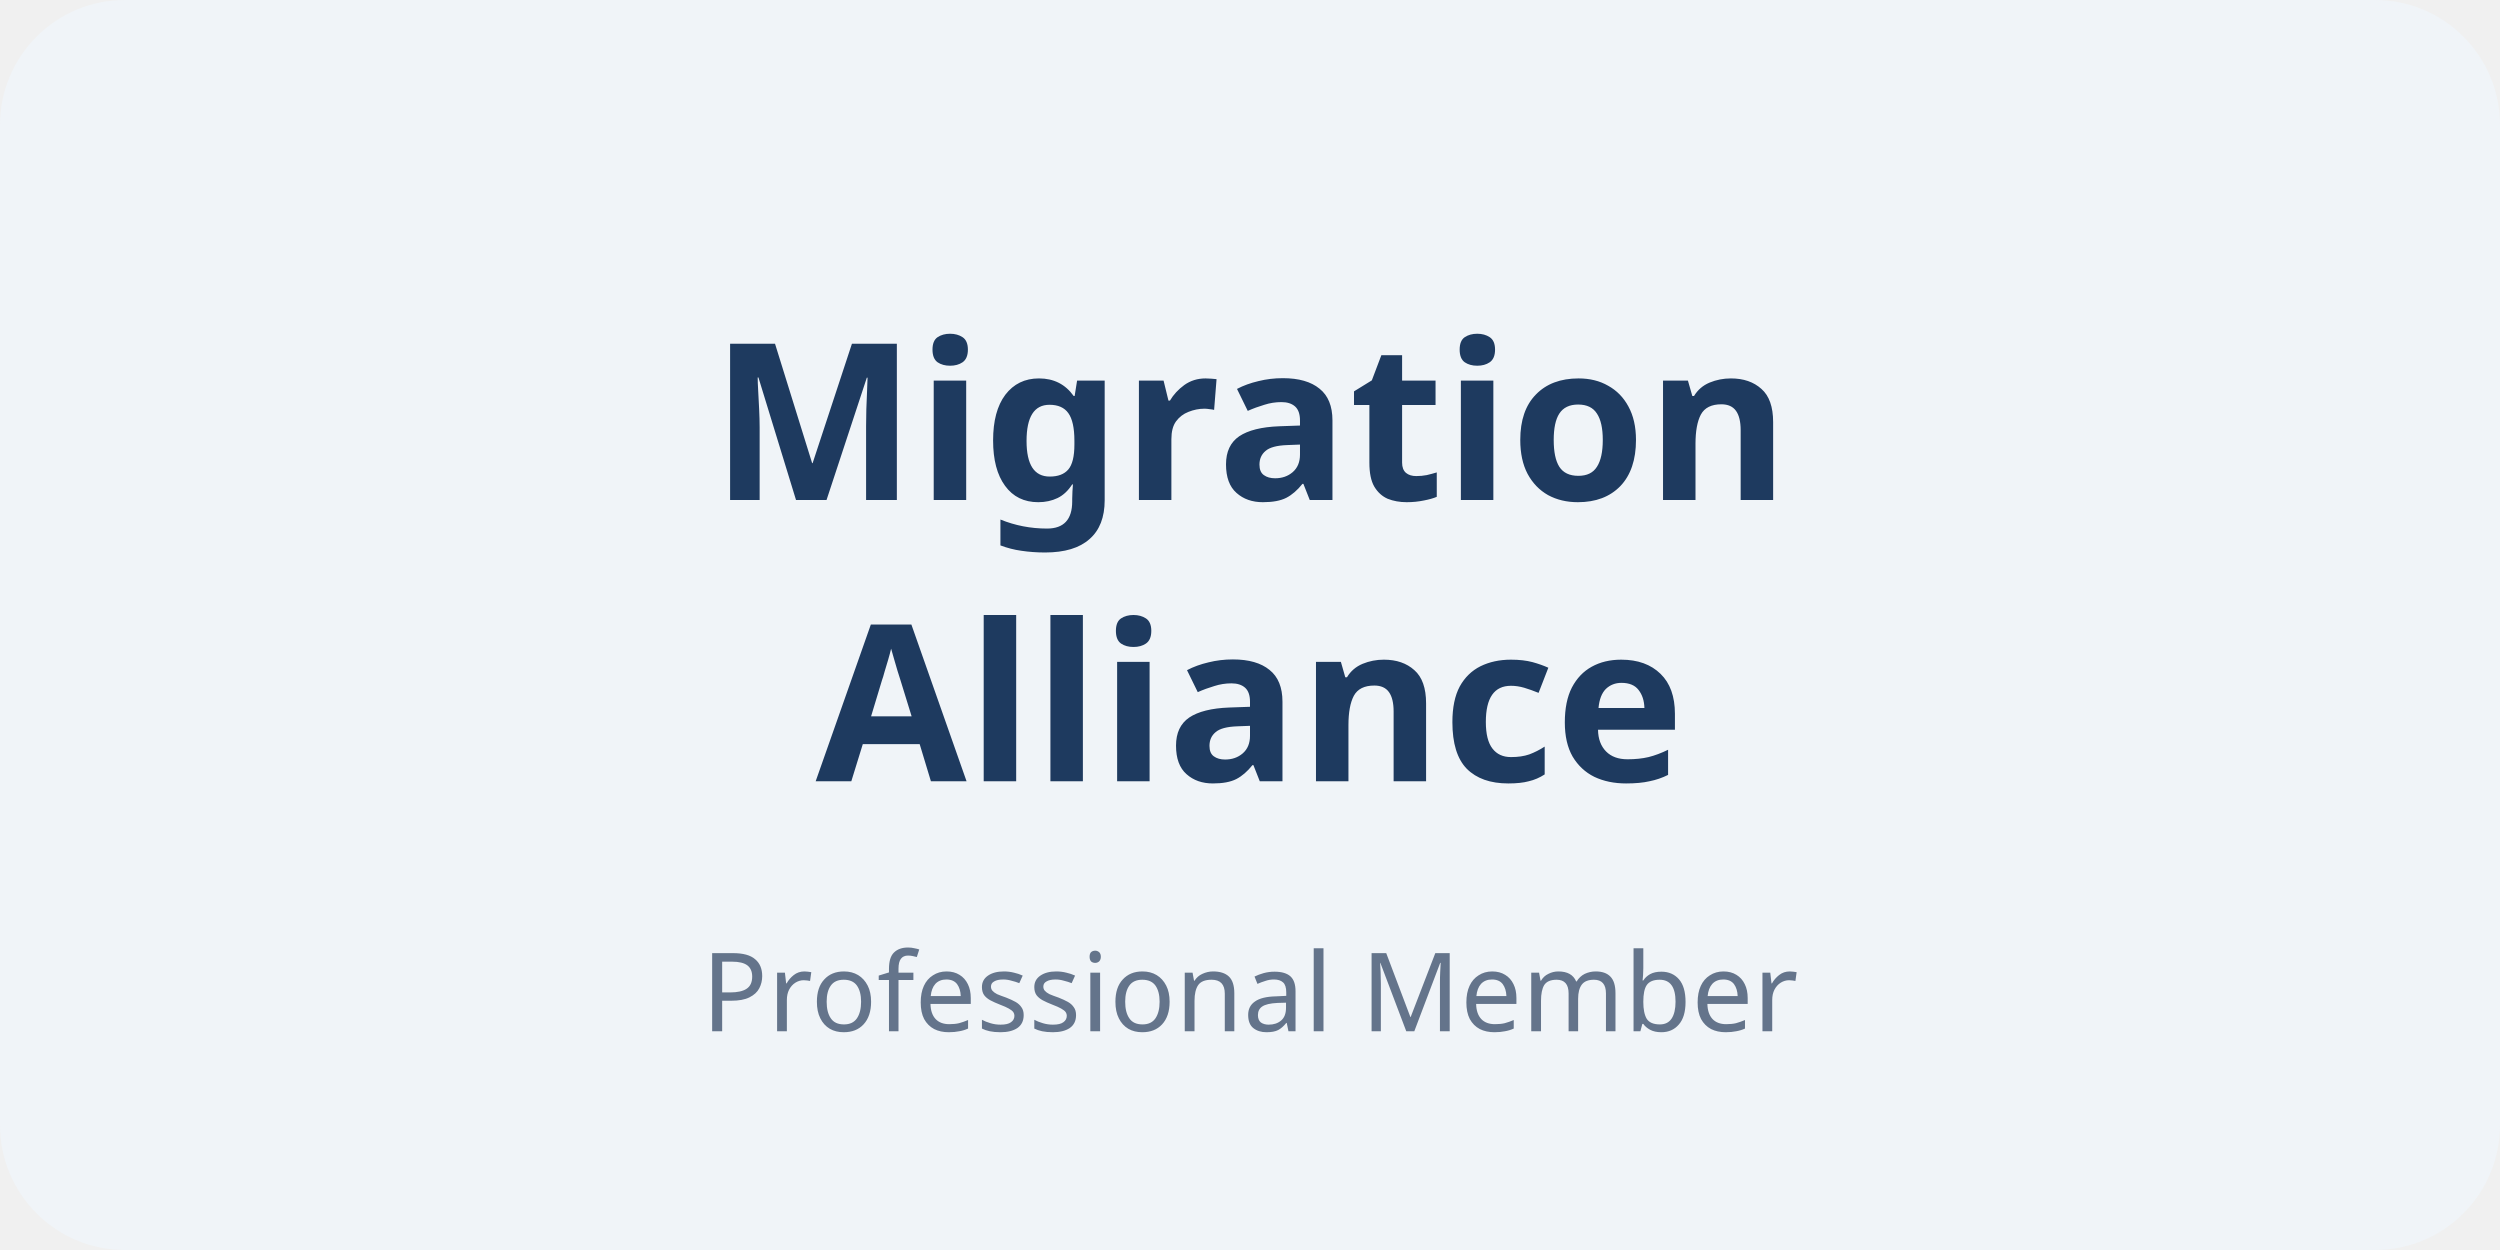
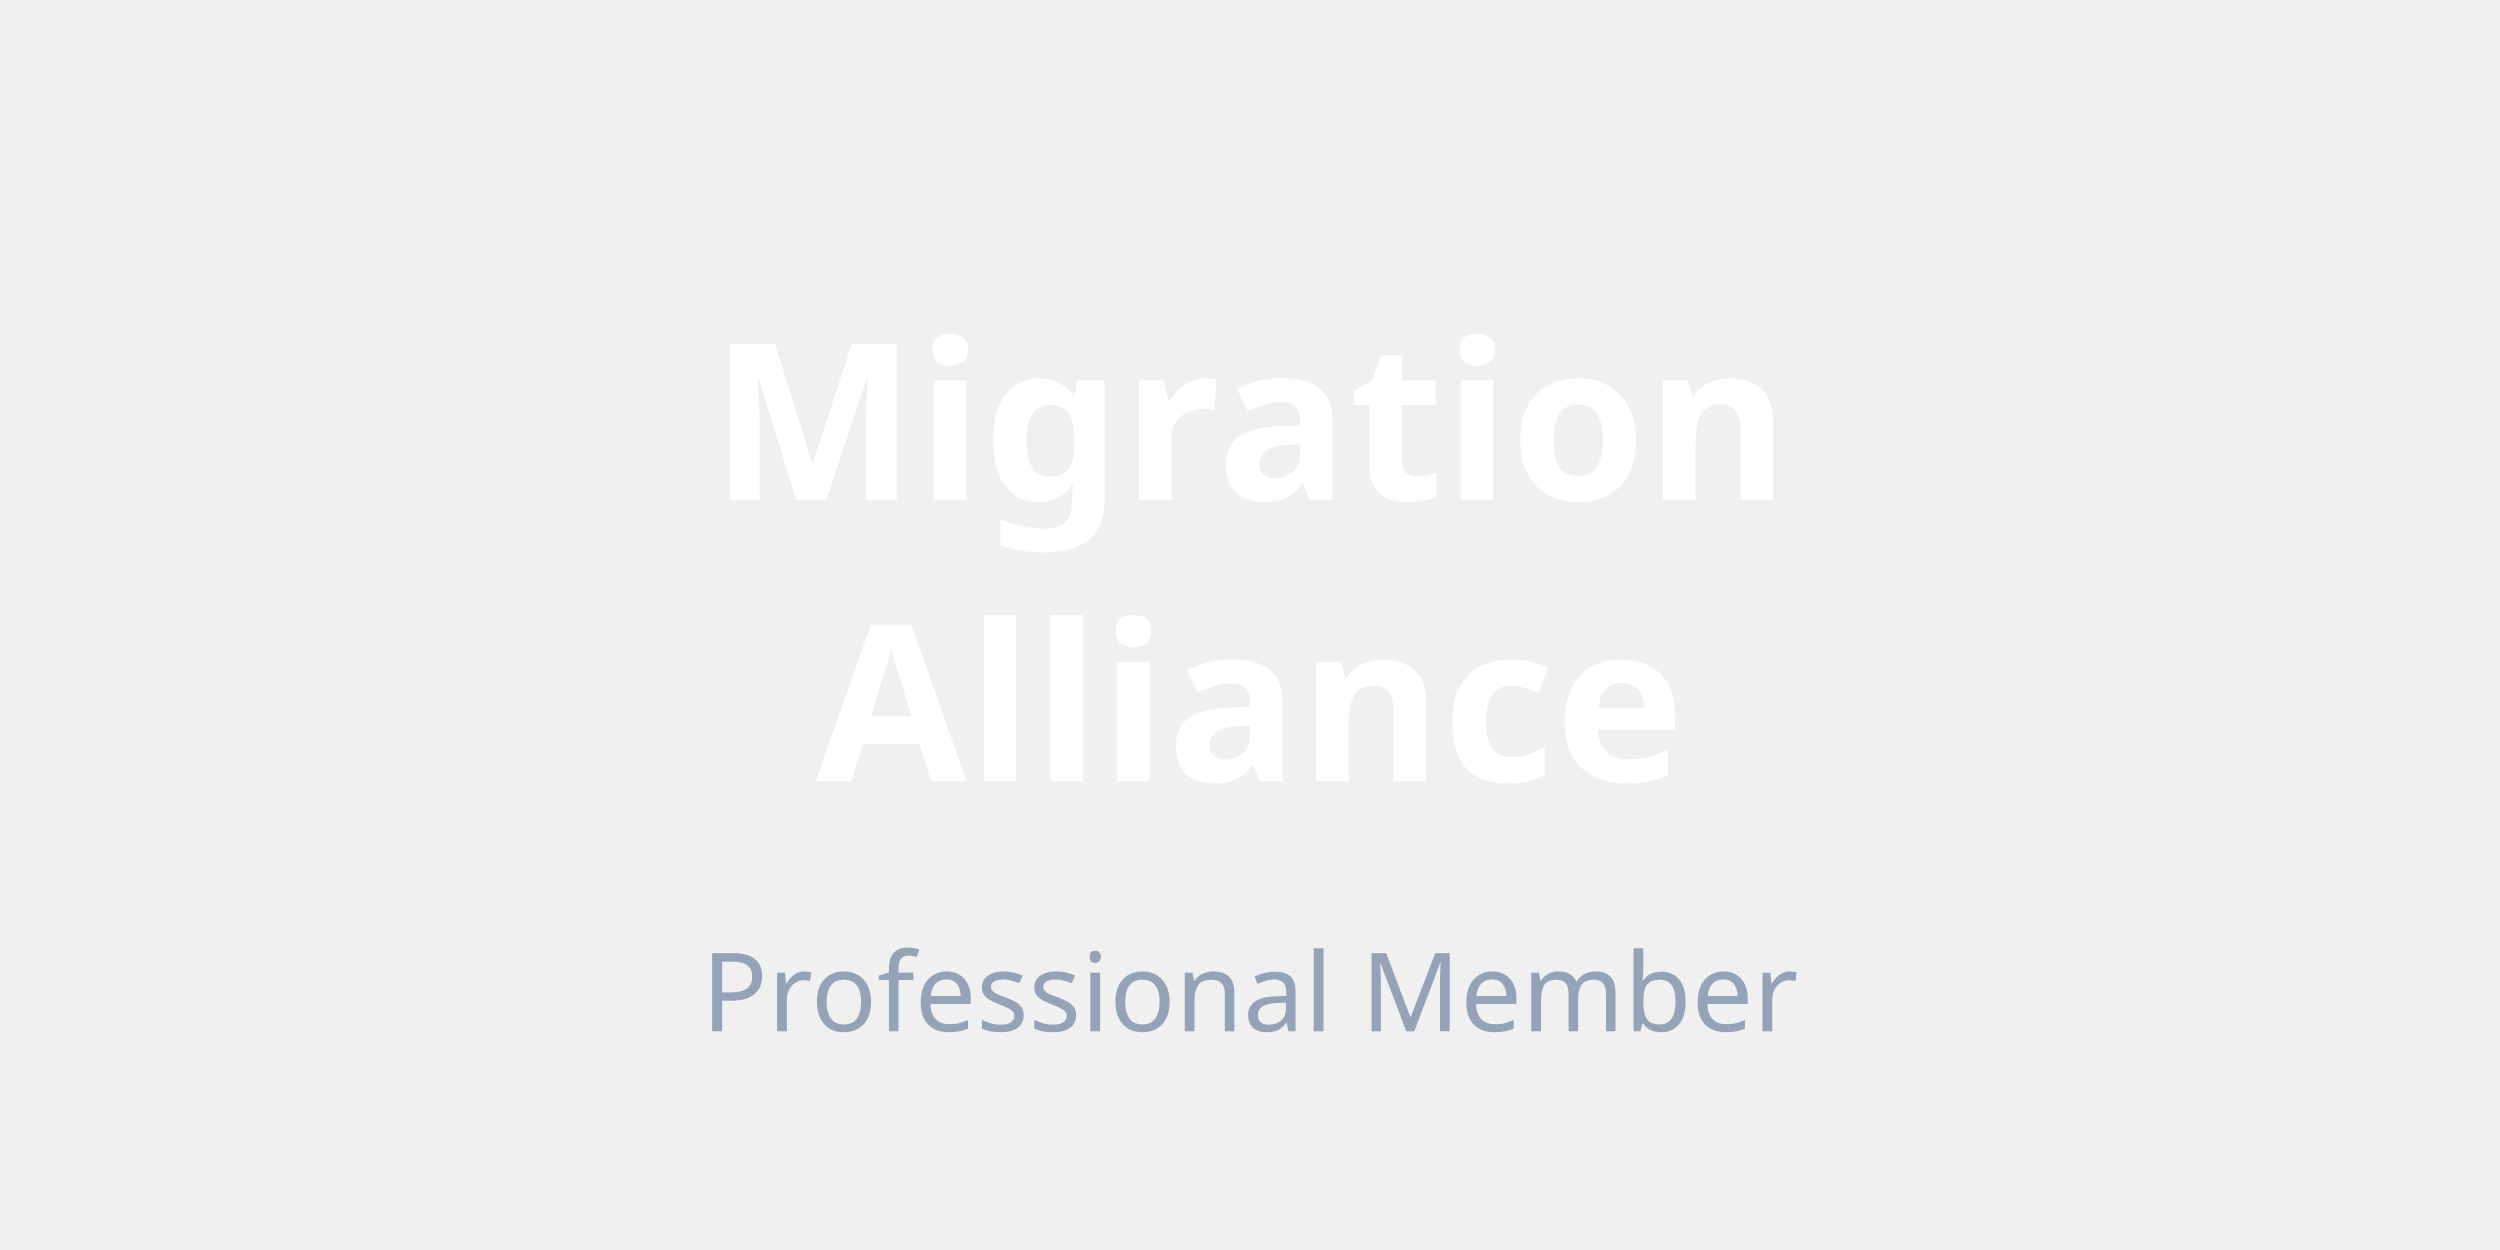
<svg xmlns="http://www.w3.org/2000/svg" viewBox="0 0 160 80" fill="none">
-   <rect width="160" height="80" rx="8" fill="#f0f4f8" />
-   <text x="80" y="32" text-anchor="middle" font-family="system-ui, sans-serif" font-size="14" font-weight="700" fill="#1e3a5f">Migration</text>
-   <text x="80" y="50" text-anchor="middle" font-family="system-ui, sans-serif" font-size="14" font-weight="700" fill="#1e3a5f">Alliance</text>
-   <text x="80" y="66" text-anchor="middle" font-family="system-ui, sans-serif" font-size="7" fill="#64748b">Professional Member</text>
+   <text x="80" y="32" text-anchor="middle" font-family="system-ui, sans-serif" font-size="14" font-weight="700" fill="#ffffff">Migration</text>
+   <text x="80" y="50" text-anchor="middle" font-family="system-ui, sans-serif" font-size="14" font-weight="700" fill="#ffffff">Alliance</text>
+   <text x="80" y="66" text-anchor="middle" font-family="system-ui, sans-serif" font-size="7" fill="#94a3b8">Professional Member</text>
</svg>
